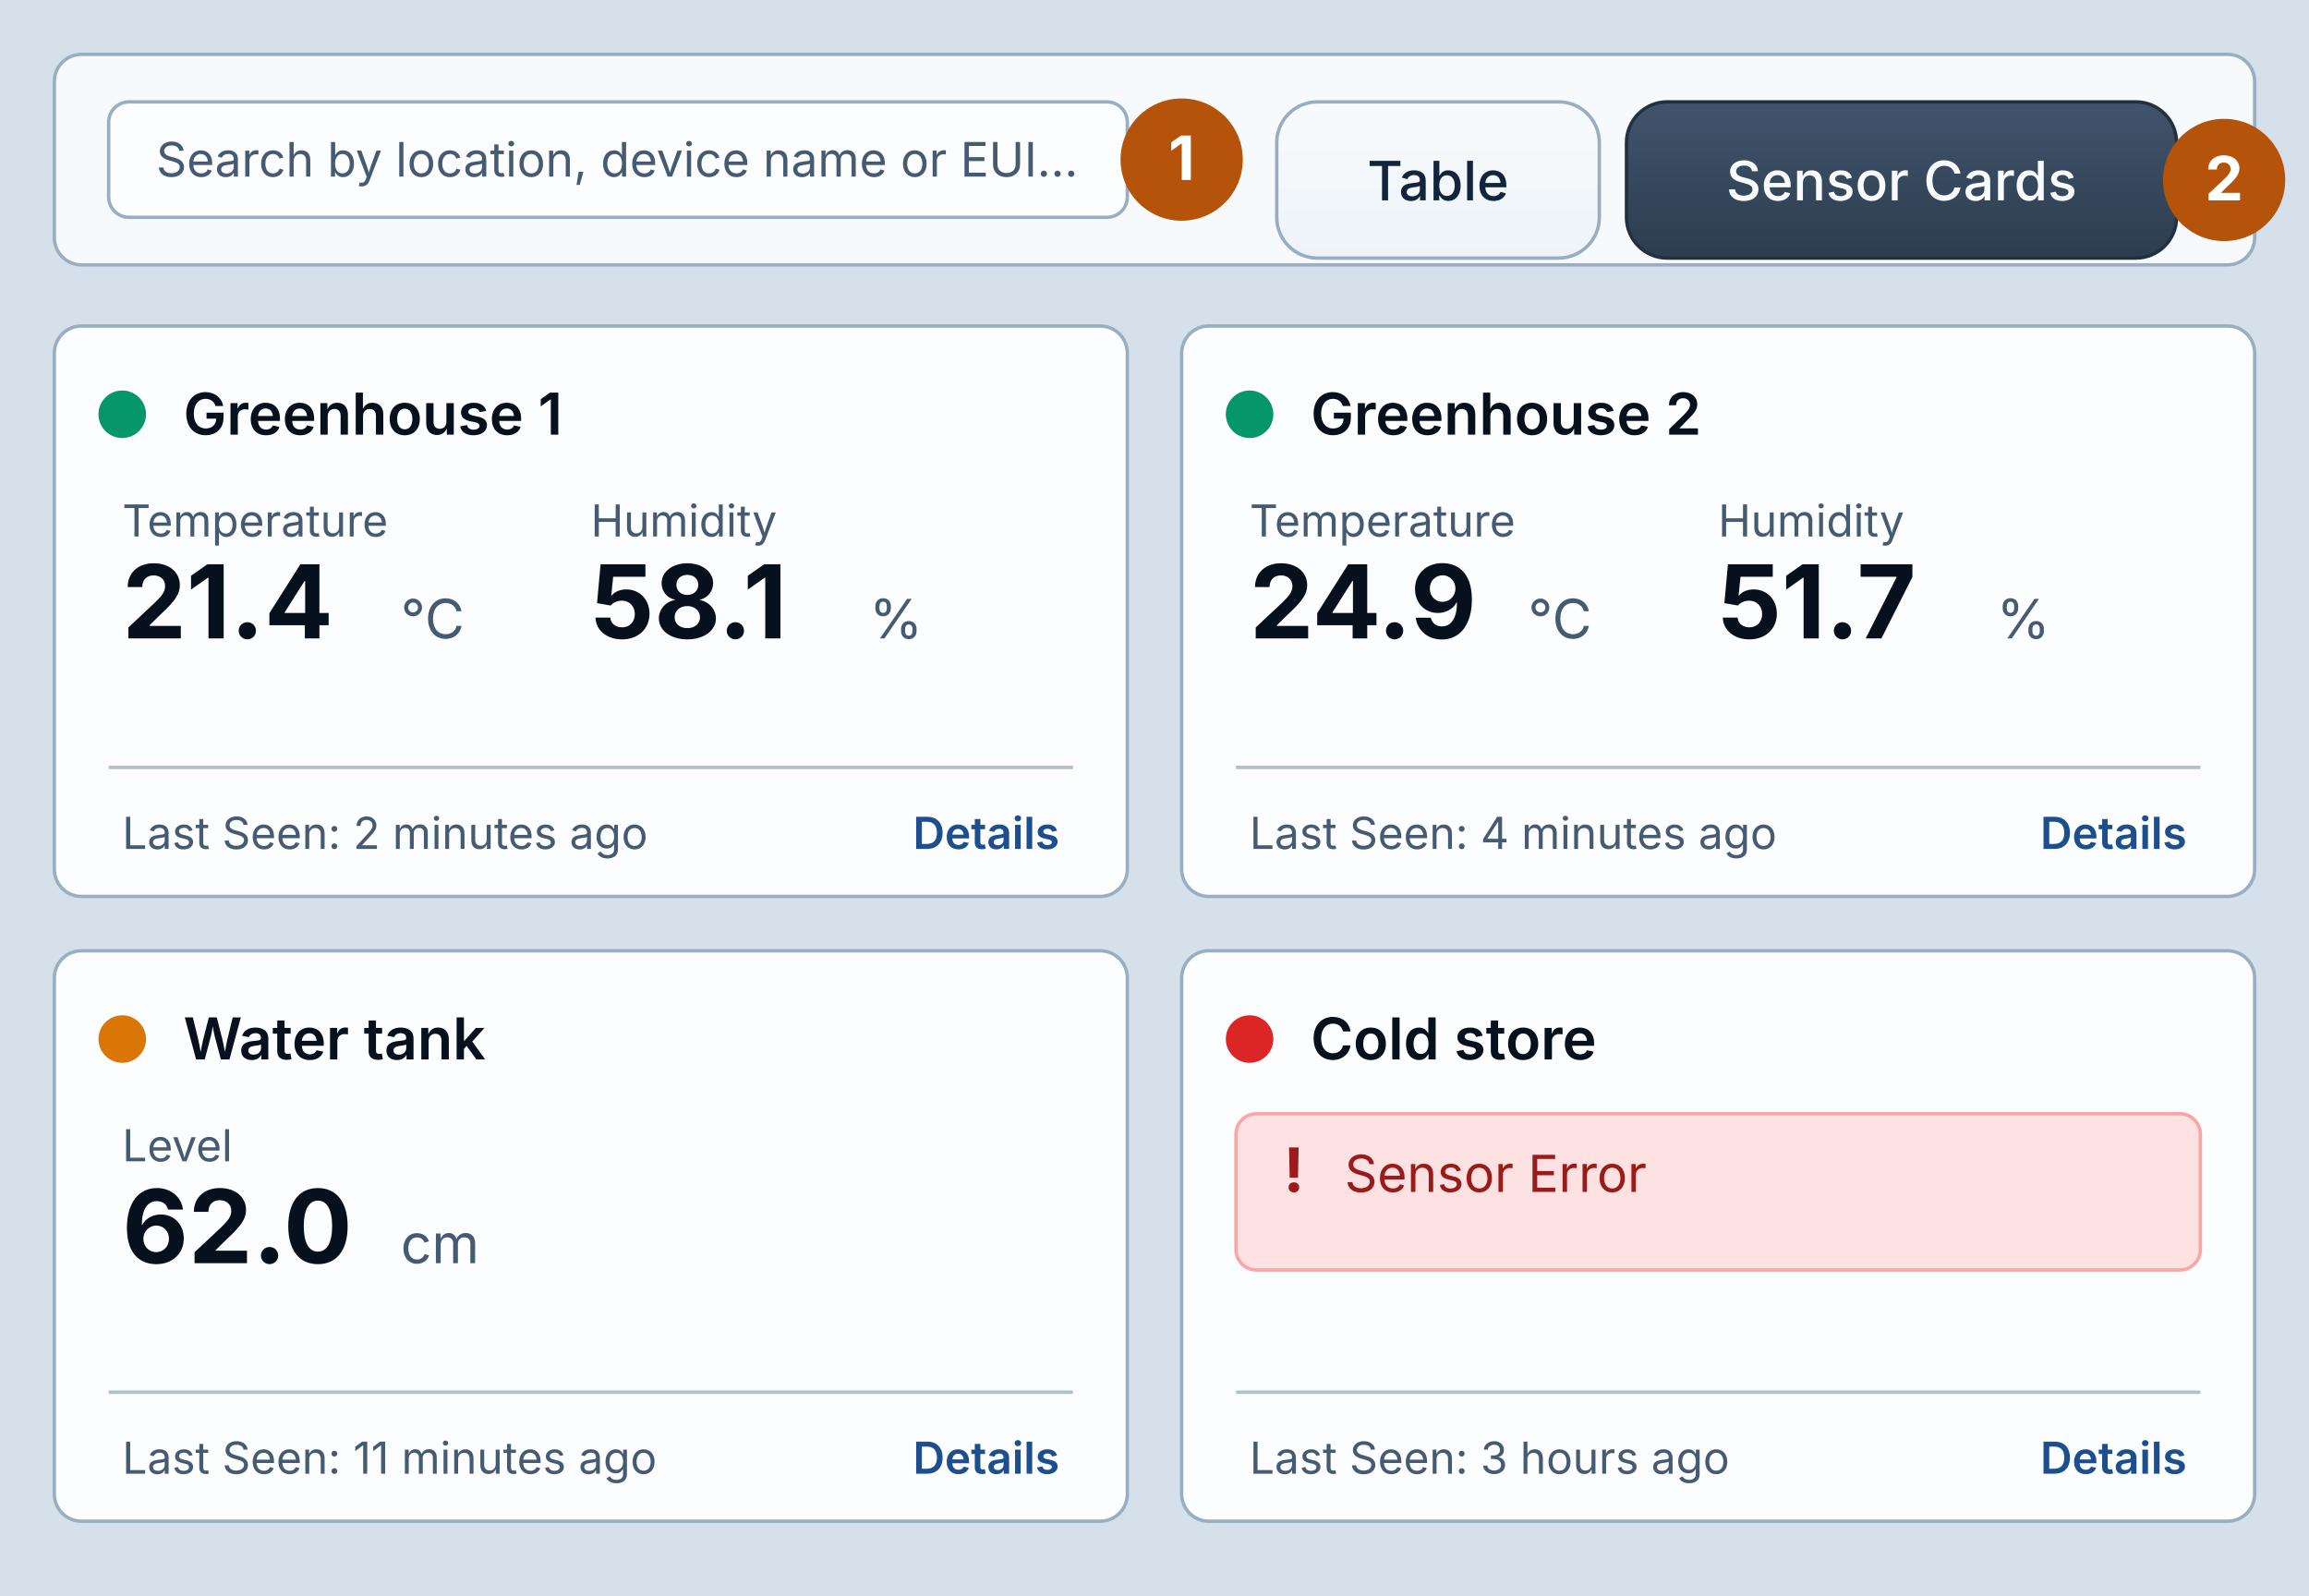
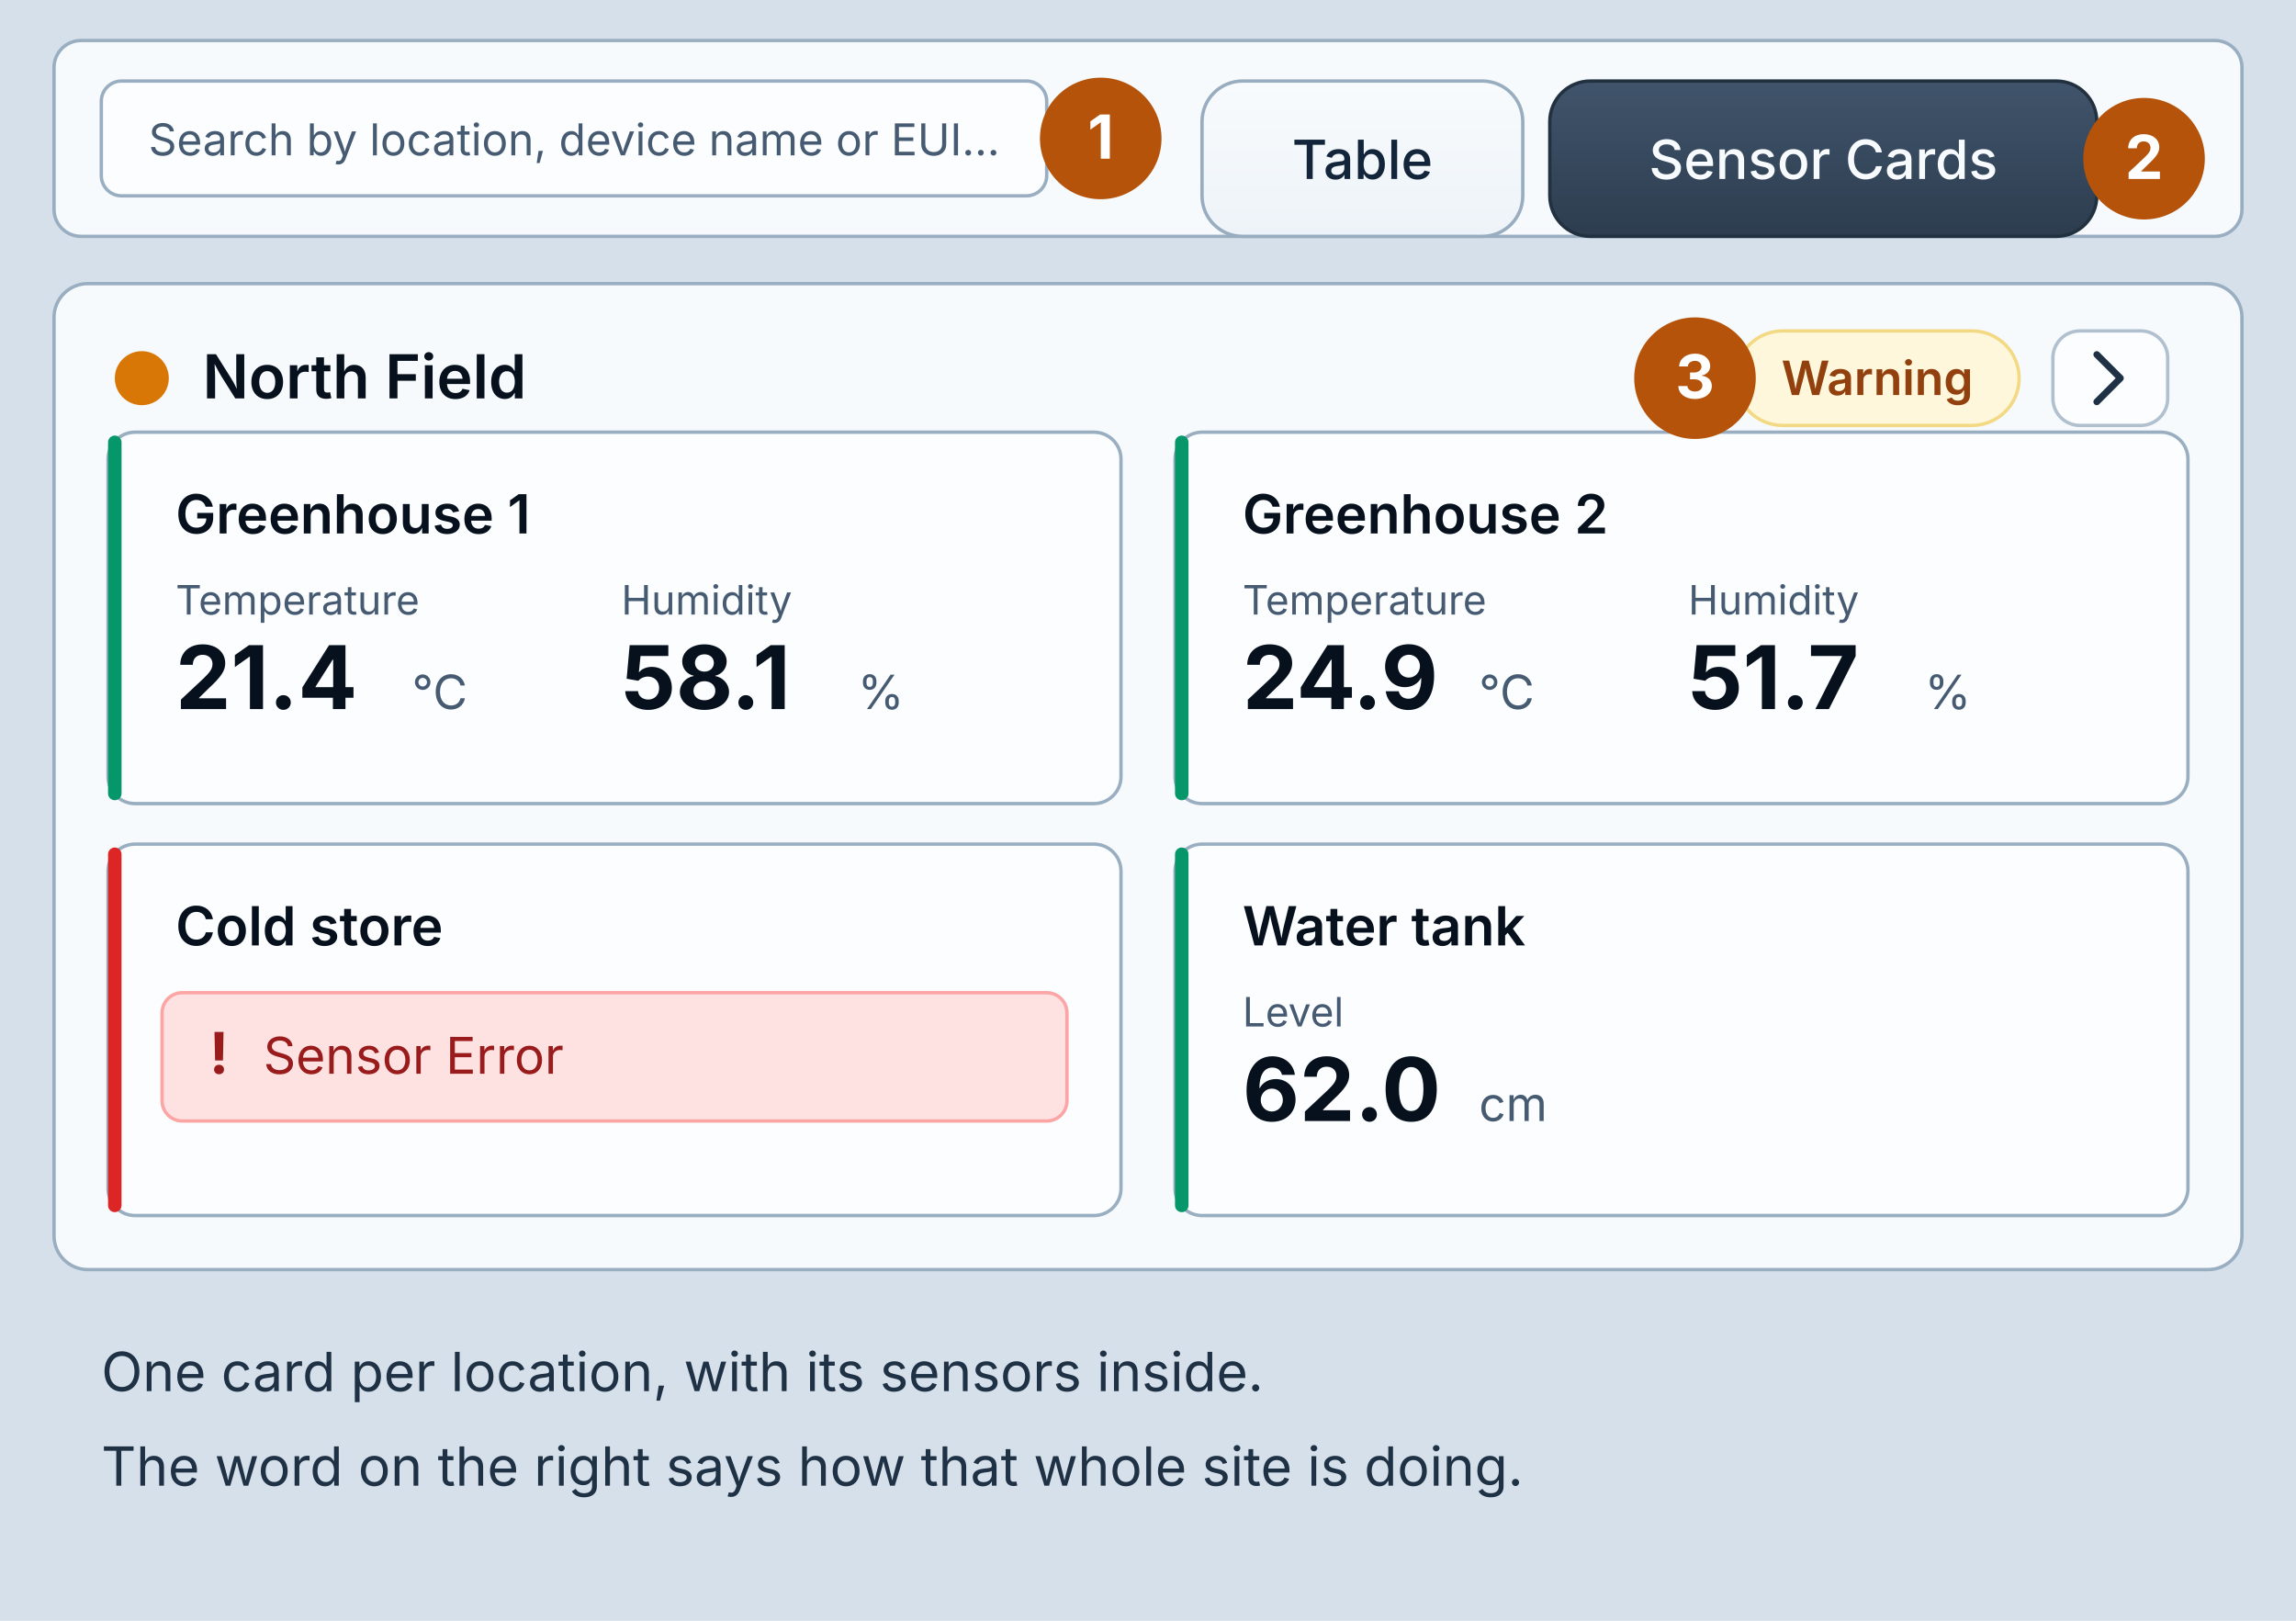
- <svg xmlns="http://www.w3.org/2000/svg" viewBox="0 0 680 470" width="680" height="470" role="img" aria-label="The dashboard in Sensor Cards view: a search box, the Table and Sensor Cards buttons, and four sensor cards, one of them showing Sensor Error">
+ <svg xmlns="http://www.w3.org/2000/svg" viewBox="0 0 680 480" width="680" height="480" role="img" aria-label="The dashboard: a search box, the Table and Sensor Cards buttons, and a location card for North Field marked Warning, holding four sensor cards, one of them showing Sensor Error">
  <defs>
    <linearGradient id="primary" x1="0" y1="0" x2="0" y2="1">
      <stop offset="0" stop-color="#40546b" />
      <stop offset="1" stop-color="#2d3d4f" />
    </linearGradient>
    <linearGradient id="secondary" x1="0" y1="0" x2="0" y2="1">
      <stop offset="0" stop-color="#f8fbfd" />
      <stop offset="1" stop-color="#edf3f8" />
    </linearGradient>
  </defs>
-   <rect width="680" height="470" fill="#eef3f8" />
-   <rect x="0" y="0" width="680" height="470" rx="0" fill="#d6e0ea" />
-   <rect x="16" y="16" width="648" height="62" rx="8" fill="#f7fafc" stroke="#99aec1" />
-   <rect x="32" y="30" width="300" height="34" rx="6" fill="#fbfdff" stroke="#99aec1" />
-   <text x="46" y="52" font-family="Inter, 'Inter Variable', system-ui, -apple-system, 'Noto Sans JP', sans-serif" font-size="14" font-weight="400" fill="#465b72" text-anchor="start">Search by location, device name or EUI…</text>
-   <circle cx="348" cy="47" r="18" fill="#b45309" />
-   <text x="348" y="53" font-family="Inter, 'Inter Variable', system-ui, -apple-system, 'Noto Sans JP', sans-serif" font-size="18" font-weight="700" fill="#ffffff" text-anchor="middle">1</text>
-   <rect x="376" y="30" width="95" height="46" rx="12" fill="url(#secondary)" stroke="#98adbf" />
-   <text x="423.5" y="59" font-family="Inter, 'Inter Variable', system-ui, -apple-system, 'Noto Sans JP', sans-serif" font-size="16" font-weight="500" fill="#13253a" text-anchor="middle">Table</text>
-   <rect x="479" y="30" width="162" height="46" rx="12" fill="url(#primary)" stroke="#223140" />
-   <text x="560.0" y="59" font-family="Inter, 'Inter Variable', system-ui, -apple-system, 'Noto Sans JP', sans-serif" font-size="16" font-weight="500" fill="#f8fbfd" text-anchor="middle">Sensor Cards</text>
-   <circle cx="655" cy="53" r="18" fill="#b45309" />
-   <text x="655" y="59" font-family="Inter, 'Inter Variable', system-ui, -apple-system, 'Noto Sans JP', sans-serif" font-size="18" font-weight="700" fill="#ffffff" text-anchor="middle">2</text>
-   <rect x="16" y="96" width="316" height="168" rx="8" fill="#fbfdff" stroke="#99aec1" />
-   <circle cx="36" cy="122" r="7" fill="#059669" />
-   <text x="54" y="128" font-family="Inter, 'Inter Variable', system-ui, -apple-system, 'Noto Sans JP', sans-serif" font-size="17" font-weight="600" fill="#07111d" text-anchor="start">Greenhouse 1</text>
-   <text x="36.0" y="158" font-family="Inter, 'Inter Variable', system-ui, -apple-system, 'Noto Sans JP', sans-serif" font-size="13" font-weight="400" fill="#465b72" text-anchor="start">Temperature</text>
-   <text x="36.0" y="188" font-family="Inter, 'Inter Variable', system-ui, -apple-system, 'Noto Sans JP', sans-serif" font-size="30" font-weight="700" fill="#07111d" text-anchor="start">21.4</text>
-   <text x="118.0" y="188" font-family="Inter, 'Inter Variable', system-ui, -apple-system, 'Noto Sans JP', sans-serif" font-size="16" font-weight="400" fill="#465b72" text-anchor="start">°C</text>
-   <text x="174.0" y="158" font-family="Inter, 'Inter Variable', system-ui, -apple-system, 'Noto Sans JP', sans-serif" font-size="13" font-weight="400" fill="#465b72" text-anchor="start">Humidity</text>
-   <text x="174.0" y="188" font-family="Inter, 'Inter Variable', system-ui, -apple-system, 'Noto Sans JP', sans-serif" font-size="30" font-weight="700" fill="#07111d" text-anchor="start">58.1</text>
-   <text x="256.0" y="188" font-family="Inter, 'Inter Variable', system-ui, -apple-system, 'Noto Sans JP', sans-serif" font-size="16" font-weight="400" fill="#465b72" text-anchor="start">%</text>
-   <line x1="32" y1="226" x2="316" y2="226" stroke="#b0c0ce" />
-   <text x="36" y="250" font-family="Inter, 'Inter Variable', system-ui, -apple-system, 'Noto Sans JP', sans-serif" font-size="13" font-weight="400" fill="#465b72" text-anchor="start">Last Seen: 2 minutes ago</text>
-   <text x="312" y="250" font-family="Inter, 'Inter Variable', system-ui, -apple-system, 'Noto Sans JP', sans-serif" font-size="13" font-weight="600" fill="#1d4f8e" text-anchor="end">Details</text>
-   <rect x="348" y="96" width="316" height="168" rx="8" fill="#fbfdff" stroke="#99aec1" />
-   <circle cx="368" cy="122" r="7" fill="#059669" />
-   <text x="386" y="128" font-family="Inter, 'Inter Variable', system-ui, -apple-system, 'Noto Sans JP', sans-serif" font-size="17" font-weight="600" fill="#07111d" text-anchor="start">Greenhouse 2</text>
-   <text x="368.0" y="158" font-family="Inter, 'Inter Variable', system-ui, -apple-system, 'Noto Sans JP', sans-serif" font-size="13" font-weight="400" fill="#465b72" text-anchor="start">Temperature</text>
-   <text x="368.0" y="188" font-family="Inter, 'Inter Variable', system-ui, -apple-system, 'Noto Sans JP', sans-serif" font-size="30" font-weight="700" fill="#07111d" text-anchor="start">24.9</text>
-   <text x="450.0" y="188" font-family="Inter, 'Inter Variable', system-ui, -apple-system, 'Noto Sans JP', sans-serif" font-size="16" font-weight="400" fill="#465b72" text-anchor="start">°C</text>
-   <text x="506.0" y="158" font-family="Inter, 'Inter Variable', system-ui, -apple-system, 'Noto Sans JP', sans-serif" font-size="13" font-weight="400" fill="#465b72" text-anchor="start">Humidity</text>
-   <text x="506.0" y="188" font-family="Inter, 'Inter Variable', system-ui, -apple-system, 'Noto Sans JP', sans-serif" font-size="30" font-weight="700" fill="#07111d" text-anchor="start">51.7</text>
-   <text x="588.0" y="188" font-family="Inter, 'Inter Variable', system-ui, -apple-system, 'Noto Sans JP', sans-serif" font-size="16" font-weight="400" fill="#465b72" text-anchor="start">%</text>
-   <line x1="364" y1="226" x2="648" y2="226" stroke="#b0c0ce" />
-   <text x="368" y="250" font-family="Inter, 'Inter Variable', system-ui, -apple-system, 'Noto Sans JP', sans-serif" font-size="13" font-weight="400" fill="#465b72" text-anchor="start">Last Seen: 4 minutes ago</text>
-   <text x="644" y="250" font-family="Inter, 'Inter Variable', system-ui, -apple-system, 'Noto Sans JP', sans-serif" font-size="13" font-weight="600" fill="#1d4f8e" text-anchor="end">Details</text>
-   <rect x="16" y="280" width="316" height="168" rx="8" fill="#fbfdff" stroke="#99aec1" />
-   <circle cx="36" cy="306" r="7" fill="#d97706" />
-   <text x="54" y="312" font-family="Inter, 'Inter Variable', system-ui, -apple-system, 'Noto Sans JP', sans-serif" font-size="17" font-weight="600" fill="#07111d" text-anchor="start">Water tank</text>
-   <text x="36.0" y="342" font-family="Inter, 'Inter Variable', system-ui, -apple-system, 'Noto Sans JP', sans-serif" font-size="13" font-weight="400" fill="#465b72" text-anchor="start">Level</text>
-   <text x="36.0" y="372" font-family="Inter, 'Inter Variable', system-ui, -apple-system, 'Noto Sans JP', sans-serif" font-size="30" font-weight="700" fill="#07111d" text-anchor="start">62.0</text>
-   <text x="118.0" y="372" font-family="Inter, 'Inter Variable', system-ui, -apple-system, 'Noto Sans JP', sans-serif" font-size="16" font-weight="400" fill="#465b72" text-anchor="start">cm</text>
-   <line x1="32" y1="410" x2="316" y2="410" stroke="#b0c0ce" />
-   <text x="36" y="434" font-family="Inter, 'Inter Variable', system-ui, -apple-system, 'Noto Sans JP', sans-serif" font-size="13" font-weight="400" fill="#465b72" text-anchor="start">Last Seen: 11 minutes ago</text>
-   <text x="312" y="434" font-family="Inter, 'Inter Variable', system-ui, -apple-system, 'Noto Sans JP', sans-serif" font-size="13" font-weight="600" fill="#1d4f8e" text-anchor="end">Details</text>
-   <rect x="348" y="280" width="316" height="168" rx="8" fill="#fbfdff" stroke="#99aec1" />
-   <circle cx="368" cy="306" r="7" fill="#dc2626" />
-   <text x="386" y="312" font-family="Inter, 'Inter Variable', system-ui, -apple-system, 'Noto Sans JP', sans-serif" font-size="17" font-weight="600" fill="#07111d" text-anchor="start">Cold store</text>
-   <rect x="364" y="328" width="284" height="46" rx="6" fill="#fee2e2" stroke="#fca5a5" />
-   <text x="378" y="351" font-family="Inter, 'Inter Variable', system-ui, -apple-system, 'Noto Sans JP', sans-serif" font-size="18" font-weight="700" fill="#991b1b" text-anchor="start">!</text>
-   <text x="396" y="351" font-family="Inter, 'Inter Variable', system-ui, -apple-system, 'Noto Sans JP', sans-serif" font-size="15" font-weight="400" fill="#991b1b" text-anchor="start">Sensor Error</text>
-   <line x1="364" y1="410" x2="648" y2="410" stroke="#b0c0ce" />
-   <text x="368" y="434" font-family="Inter, 'Inter Variable', system-ui, -apple-system, 'Noto Sans JP', sans-serif" font-size="13" font-weight="400" fill="#465b72" text-anchor="start">Last Seen: 3 hours ago</text>
-   <text x="644" y="434" font-family="Inter, 'Inter Variable', system-ui, -apple-system, 'Noto Sans JP', sans-serif" font-size="13" font-weight="600" fill="#1d4f8e" text-anchor="end">Details</text>
+   <rect width="680" height="480" fill="#eef3f8" />
+   <rect x="0" y="0" width="680" height="480" rx="0" fill="#d6e0ea" />
+   <rect x="16" y="12" width="648" height="58" rx="8" fill="#f7fafc" stroke="#99aec1" />
+   <rect x="30" y="24" width="280" height="34" rx="6" fill="#fbfdff" stroke="#99aec1" />
+   <text x="44" y="46" font-family="Inter, 'Inter Variable', system-ui, -apple-system, 'Noto Sans JP', sans-serif" font-size="13" font-weight="400" fill="#465b72" text-anchor="start">Search by location, device name or EUI…</text>
+   <circle cx="326" cy="41" r="18" fill="#b45309" />
+   <text x="326" y="47" font-family="Inter, 'Inter Variable', system-ui, -apple-system, 'Noto Sans JP', sans-serif" font-size="18" font-weight="700" fill="#ffffff" text-anchor="middle">1</text>
+   <rect x="356" y="24" width="95" height="46" rx="12" fill="url(#secondary)" stroke="#98adbf" />
+   <text x="403.5" y="53" font-family="Inter, 'Inter Variable', system-ui, -apple-system, 'Noto Sans JP', sans-serif" font-size="16" font-weight="500" fill="#13253a" text-anchor="middle">Table</text>
+   <rect x="459" y="24" width="162" height="46" rx="12" fill="url(#primary)" stroke="#223140" />
+   <text x="540.0" y="53" font-family="Inter, 'Inter Variable', system-ui, -apple-system, 'Noto Sans JP', sans-serif" font-size="16" font-weight="500" fill="#f8fbfd" text-anchor="middle">Sensor Cards</text>
+   <circle cx="635" cy="47" r="18" fill="#b45309" />
+   <text x="635" y="53" font-family="Inter, 'Inter Variable', system-ui, -apple-system, 'Noto Sans JP', sans-serif" font-size="18" font-weight="700" fill="#ffffff" text-anchor="middle">2</text>
+   <rect x="16" y="84" width="648" height="292" rx="10" fill="#f7fafc" stroke="#99aec1" />
+   <circle cx="42" cy="112" r="8" fill="#d97706" />
+   <text x="60" y="118" font-family="Inter, 'Inter Variable', system-ui, -apple-system, 'Noto Sans JP', sans-serif" font-size="18" font-weight="600" fill="#07111d" text-anchor="start">North Field</text>
+   <rect x="514" y="98" width="84" height="28" rx="14" fill="#fff7db" stroke="#f3d983" />
+   <text x="556" y="117" font-family="Inter, 'Inter Variable', system-ui, -apple-system, 'Noto Sans JP', sans-serif" font-size="14" font-weight="600" fill="#92400e" text-anchor="middle">Warning</text>
+   <rect x="608" y="98" width="34" height="28" rx="8" fill="#fbfdff" stroke="#b0c0ce" />
+   <path d="M621 105 l7 7 -7 7" fill="none" stroke="#1f3144" stroke-width="2" stroke-linecap="round" stroke-linejoin="round" />
+   <rect x="32" y="128" width="300" height="110" rx="8" fill="#fbfdff" stroke="#99aec1" />
+   <rect x="32" y="129" width="4" height="108" rx="2" fill="#059669" />
+   <text x="52" y="158" font-family="Inter, 'Inter Variable', system-ui, -apple-system, 'Noto Sans JP', sans-serif" font-size="16" font-weight="600" fill="#07111d" text-anchor="start">Greenhouse 1</text>
+   <text x="52.0" y="182" font-family="Inter, 'Inter Variable', system-ui, -apple-system, 'Noto Sans JP', sans-serif" font-size="12" font-weight="400" fill="#465b72" text-anchor="start">Temperature</text>
+   <text x="52.0" y="210" font-family="Inter, 'Inter Variable', system-ui, -apple-system, 'Noto Sans JP', sans-serif" font-size="26" font-weight="700" fill="#07111d" text-anchor="start">21.4</text>
+   <text x="122.0" y="210" font-family="Inter, 'Inter Variable', system-ui, -apple-system, 'Noto Sans JP', sans-serif" font-size="14" font-weight="400" fill="#465b72" text-anchor="start">°C</text>
+   <text x="184.0" y="182" font-family="Inter, 'Inter Variable', system-ui, -apple-system, 'Noto Sans JP', sans-serif" font-size="12" font-weight="400" fill="#465b72" text-anchor="start">Humidity</text>
+   <text x="184.0" y="210" font-family="Inter, 'Inter Variable', system-ui, -apple-system, 'Noto Sans JP', sans-serif" font-size="26" font-weight="700" fill="#07111d" text-anchor="start">58.1</text>
+   <text x="254.0" y="210" font-family="Inter, 'Inter Variable', system-ui, -apple-system, 'Noto Sans JP', sans-serif" font-size="14" font-weight="400" fill="#465b72" text-anchor="start">%</text>
+   <rect x="348" y="128" width="300" height="110" rx="8" fill="#fbfdff" stroke="#99aec1" />
+   <rect x="348" y="129" width="4" height="108" rx="2" fill="#059669" />
+   <text x="368" y="158" font-family="Inter, 'Inter Variable', system-ui, -apple-system, 'Noto Sans JP', sans-serif" font-size="16" font-weight="600" fill="#07111d" text-anchor="start">Greenhouse 2</text>
+   <text x="368.0" y="182" font-family="Inter, 'Inter Variable', system-ui, -apple-system, 'Noto Sans JP', sans-serif" font-size="12" font-weight="400" fill="#465b72" text-anchor="start">Temperature</text>
+   <text x="368.0" y="210" font-family="Inter, 'Inter Variable', system-ui, -apple-system, 'Noto Sans JP', sans-serif" font-size="26" font-weight="700" fill="#07111d" text-anchor="start">24.9</text>
+   <text x="438.0" y="210" font-family="Inter, 'Inter Variable', system-ui, -apple-system, 'Noto Sans JP', sans-serif" font-size="14" font-weight="400" fill="#465b72" text-anchor="start">°C</text>
+   <text x="500.0" y="182" font-family="Inter, 'Inter Variable', system-ui, -apple-system, 'Noto Sans JP', sans-serif" font-size="12" font-weight="400" fill="#465b72" text-anchor="start">Humidity</text>
+   <text x="500.0" y="210" font-family="Inter, 'Inter Variable', system-ui, -apple-system, 'Noto Sans JP', sans-serif" font-size="26" font-weight="700" fill="#07111d" text-anchor="start">51.7</text>
+   <text x="570.0" y="210" font-family="Inter, 'Inter Variable', system-ui, -apple-system, 'Noto Sans JP', sans-serif" font-size="14" font-weight="400" fill="#465b72" text-anchor="start">%</text>
+   <rect x="32" y="250" width="300" height="110" rx="8" fill="#fbfdff" stroke="#99aec1" />
+   <rect x="32" y="251" width="4" height="108" rx="2" fill="#dc2626" />
+   <text x="52" y="280" font-family="Inter, 'Inter Variable', system-ui, -apple-system, 'Noto Sans JP', sans-serif" font-size="16" font-weight="600" fill="#07111d" text-anchor="start">Cold store</text>
+   <rect x="48" y="294" width="268" height="38" rx="6" fill="#fee2e2" stroke="#fca5a5" />
+   <text x="62" y="318" font-family="Inter, 'Inter Variable', system-ui, -apple-system, 'Noto Sans JP', sans-serif" font-size="17" font-weight="700" fill="#991b1b" text-anchor="start">!</text>
+   <text x="78" y="318" font-family="Inter, 'Inter Variable', system-ui, -apple-system, 'Noto Sans JP', sans-serif" font-size="15" font-weight="400" fill="#991b1b" text-anchor="start">Sensor Error</text>
+   <rect x="348" y="250" width="300" height="110" rx="8" fill="#fbfdff" stroke="#99aec1" />
+   <rect x="348" y="251" width="4" height="108" rx="2" fill="#059669" />
+   <text x="368" y="280" font-family="Inter, 'Inter Variable', system-ui, -apple-system, 'Noto Sans JP', sans-serif" font-size="16" font-weight="600" fill="#07111d" text-anchor="start">Water tank</text>
+   <text x="368.0" y="304" font-family="Inter, 'Inter Variable', system-ui, -apple-system, 'Noto Sans JP', sans-serif" font-size="12" font-weight="400" fill="#465b72" text-anchor="start">Level</text>
+   <text x="368.0" y="332" font-family="Inter, 'Inter Variable', system-ui, -apple-system, 'Noto Sans JP', sans-serif" font-size="26" font-weight="700" fill="#07111d" text-anchor="start">62.0</text>
+   <text x="438.0" y="332" font-family="Inter, 'Inter Variable', system-ui, -apple-system, 'Noto Sans JP', sans-serif" font-size="14" font-weight="400" fill="#465b72" text-anchor="start">cm</text>
+   <circle cx="502" cy="112" r="18" fill="#b45309" />
+   <text x="502" y="118" font-family="Inter, 'Inter Variable', system-ui, -apple-system, 'Noto Sans JP', sans-serif" font-size="18" font-weight="700" fill="#ffffff" text-anchor="middle">3</text>
+   <text x="30" y="412" font-family="Inter, 'Inter Variable', system-ui, -apple-system, 'Noto Sans JP', sans-serif" font-size="16" font-weight="400" fill="#1f3144" text-anchor="start">One card per location, with its sensors inside.</text>
+   <text x="30" y="440" font-family="Inter, 'Inter Variable', system-ui, -apple-system, 'Noto Sans JP', sans-serif" font-size="16" font-weight="400" fill="#1f3144" text-anchor="start">The word on the right says how that whole site is doing.</text>
</svg>
